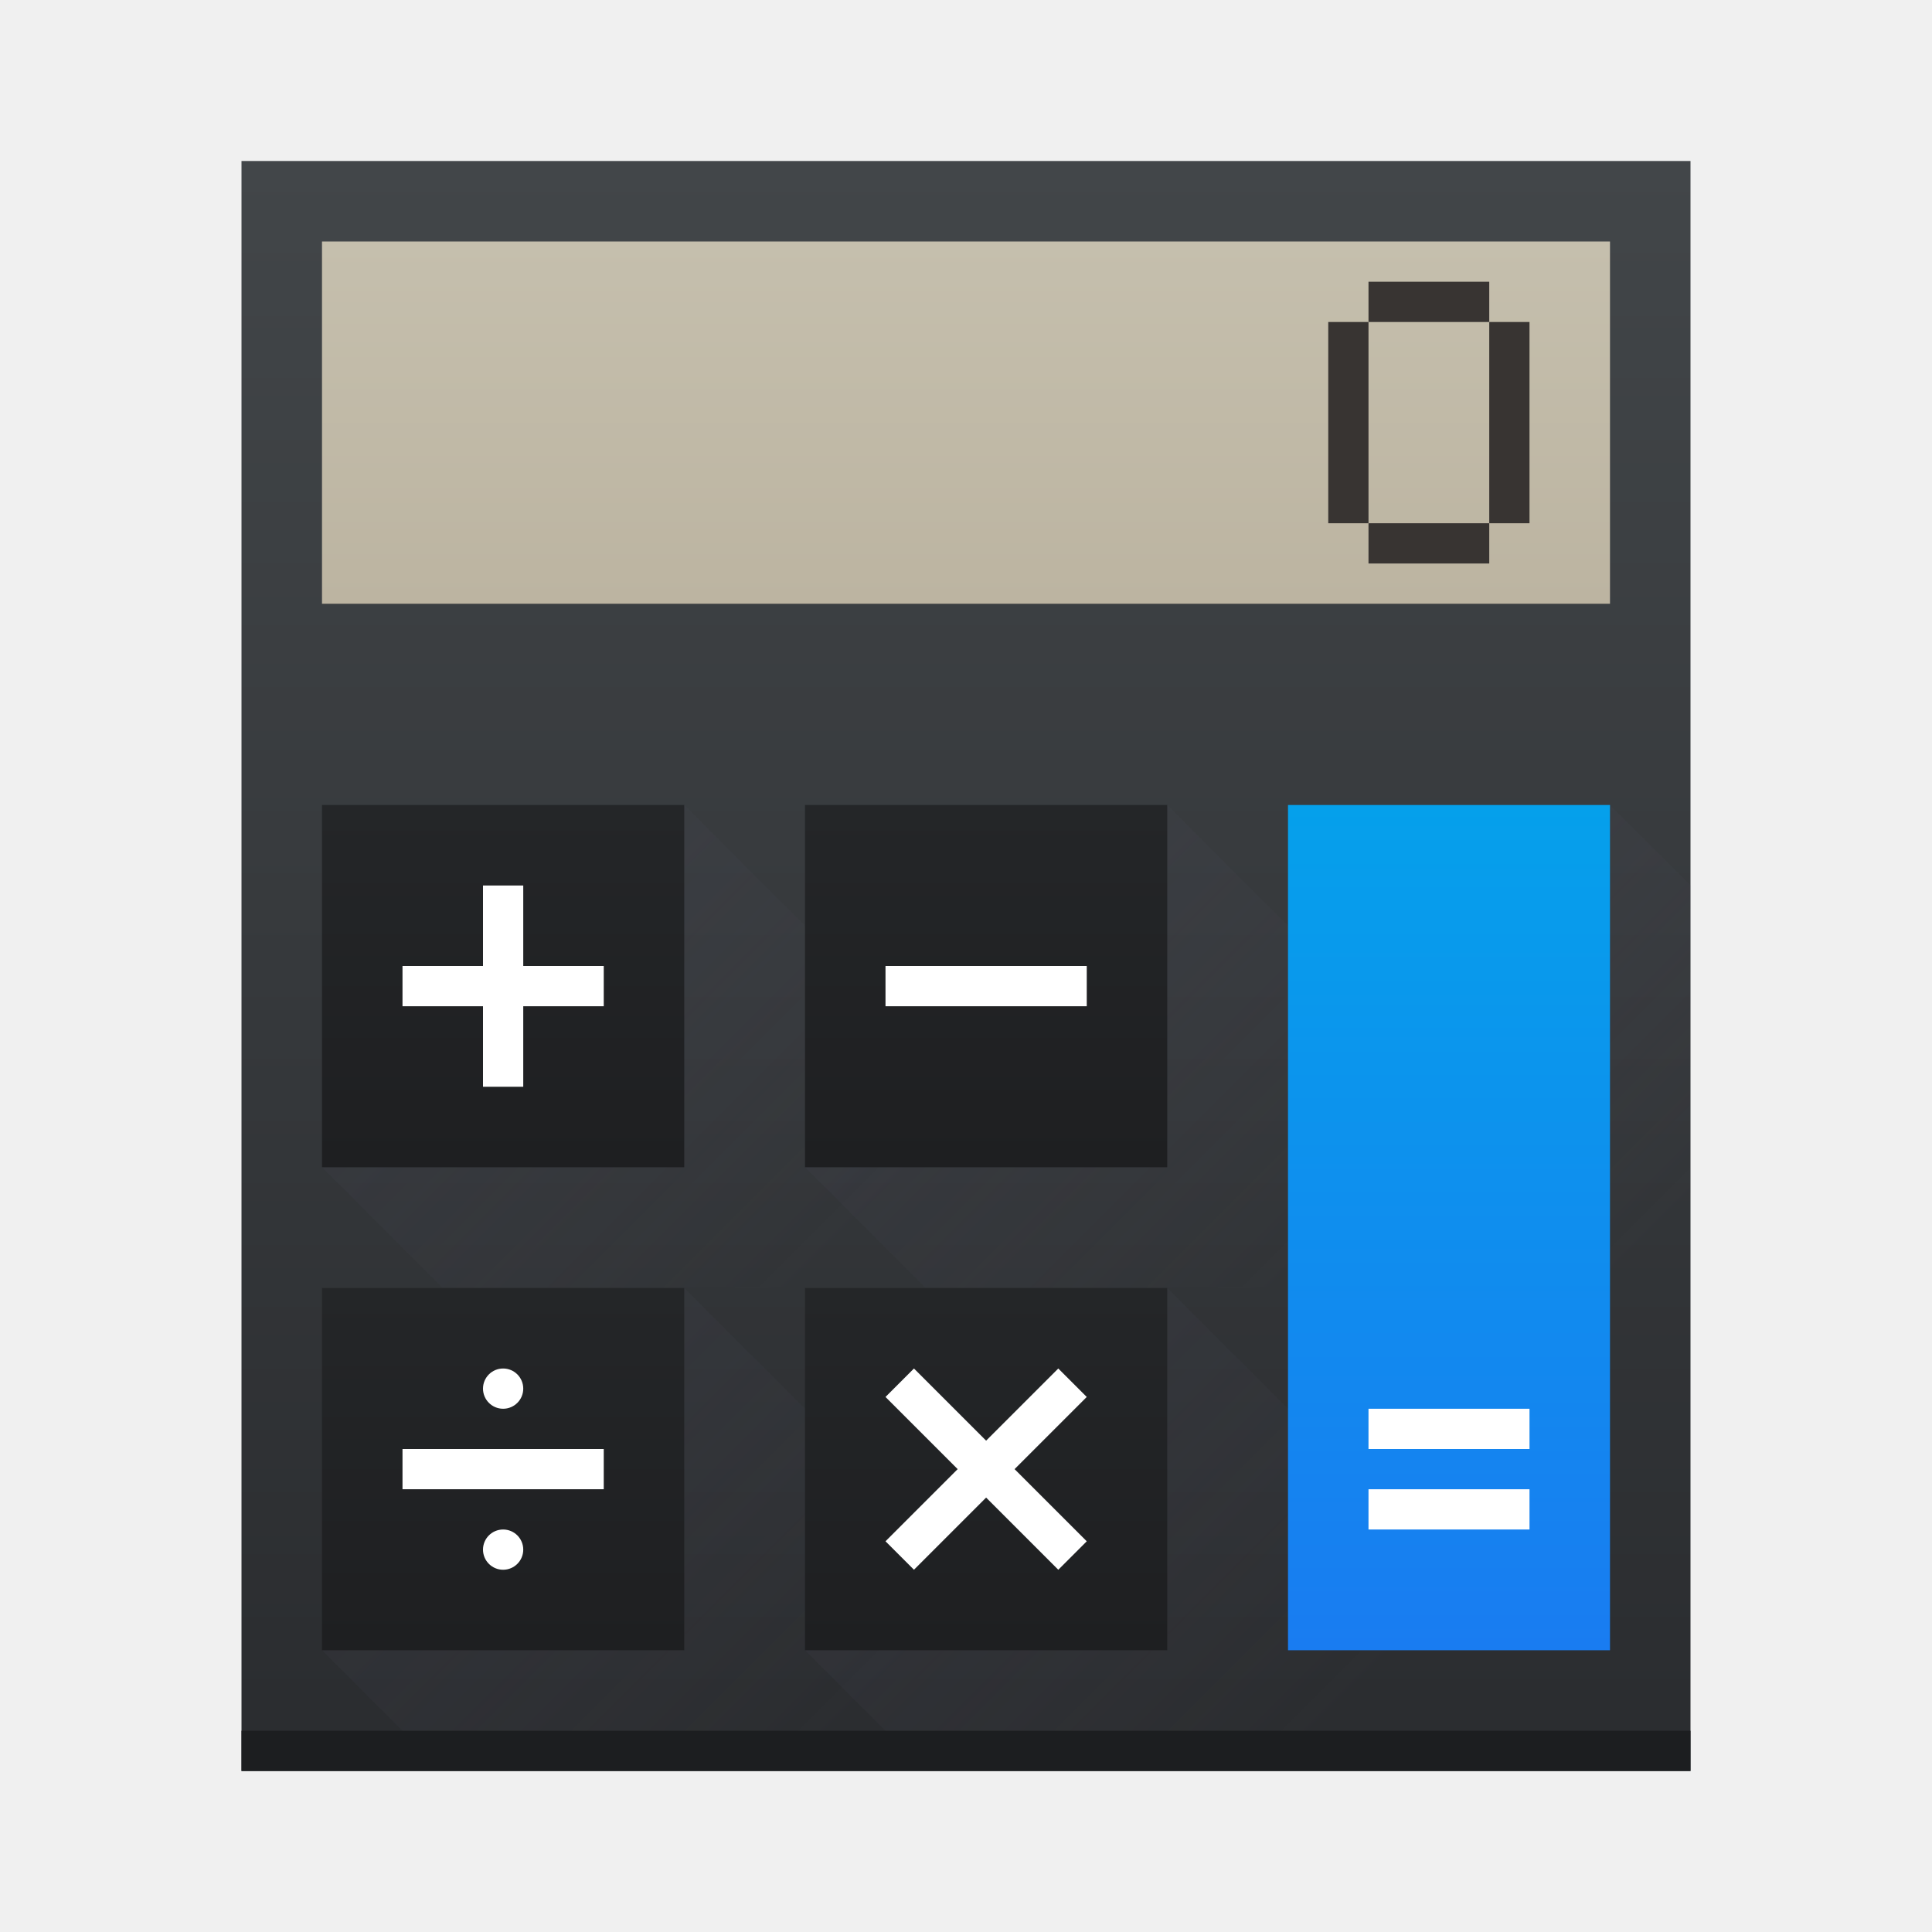
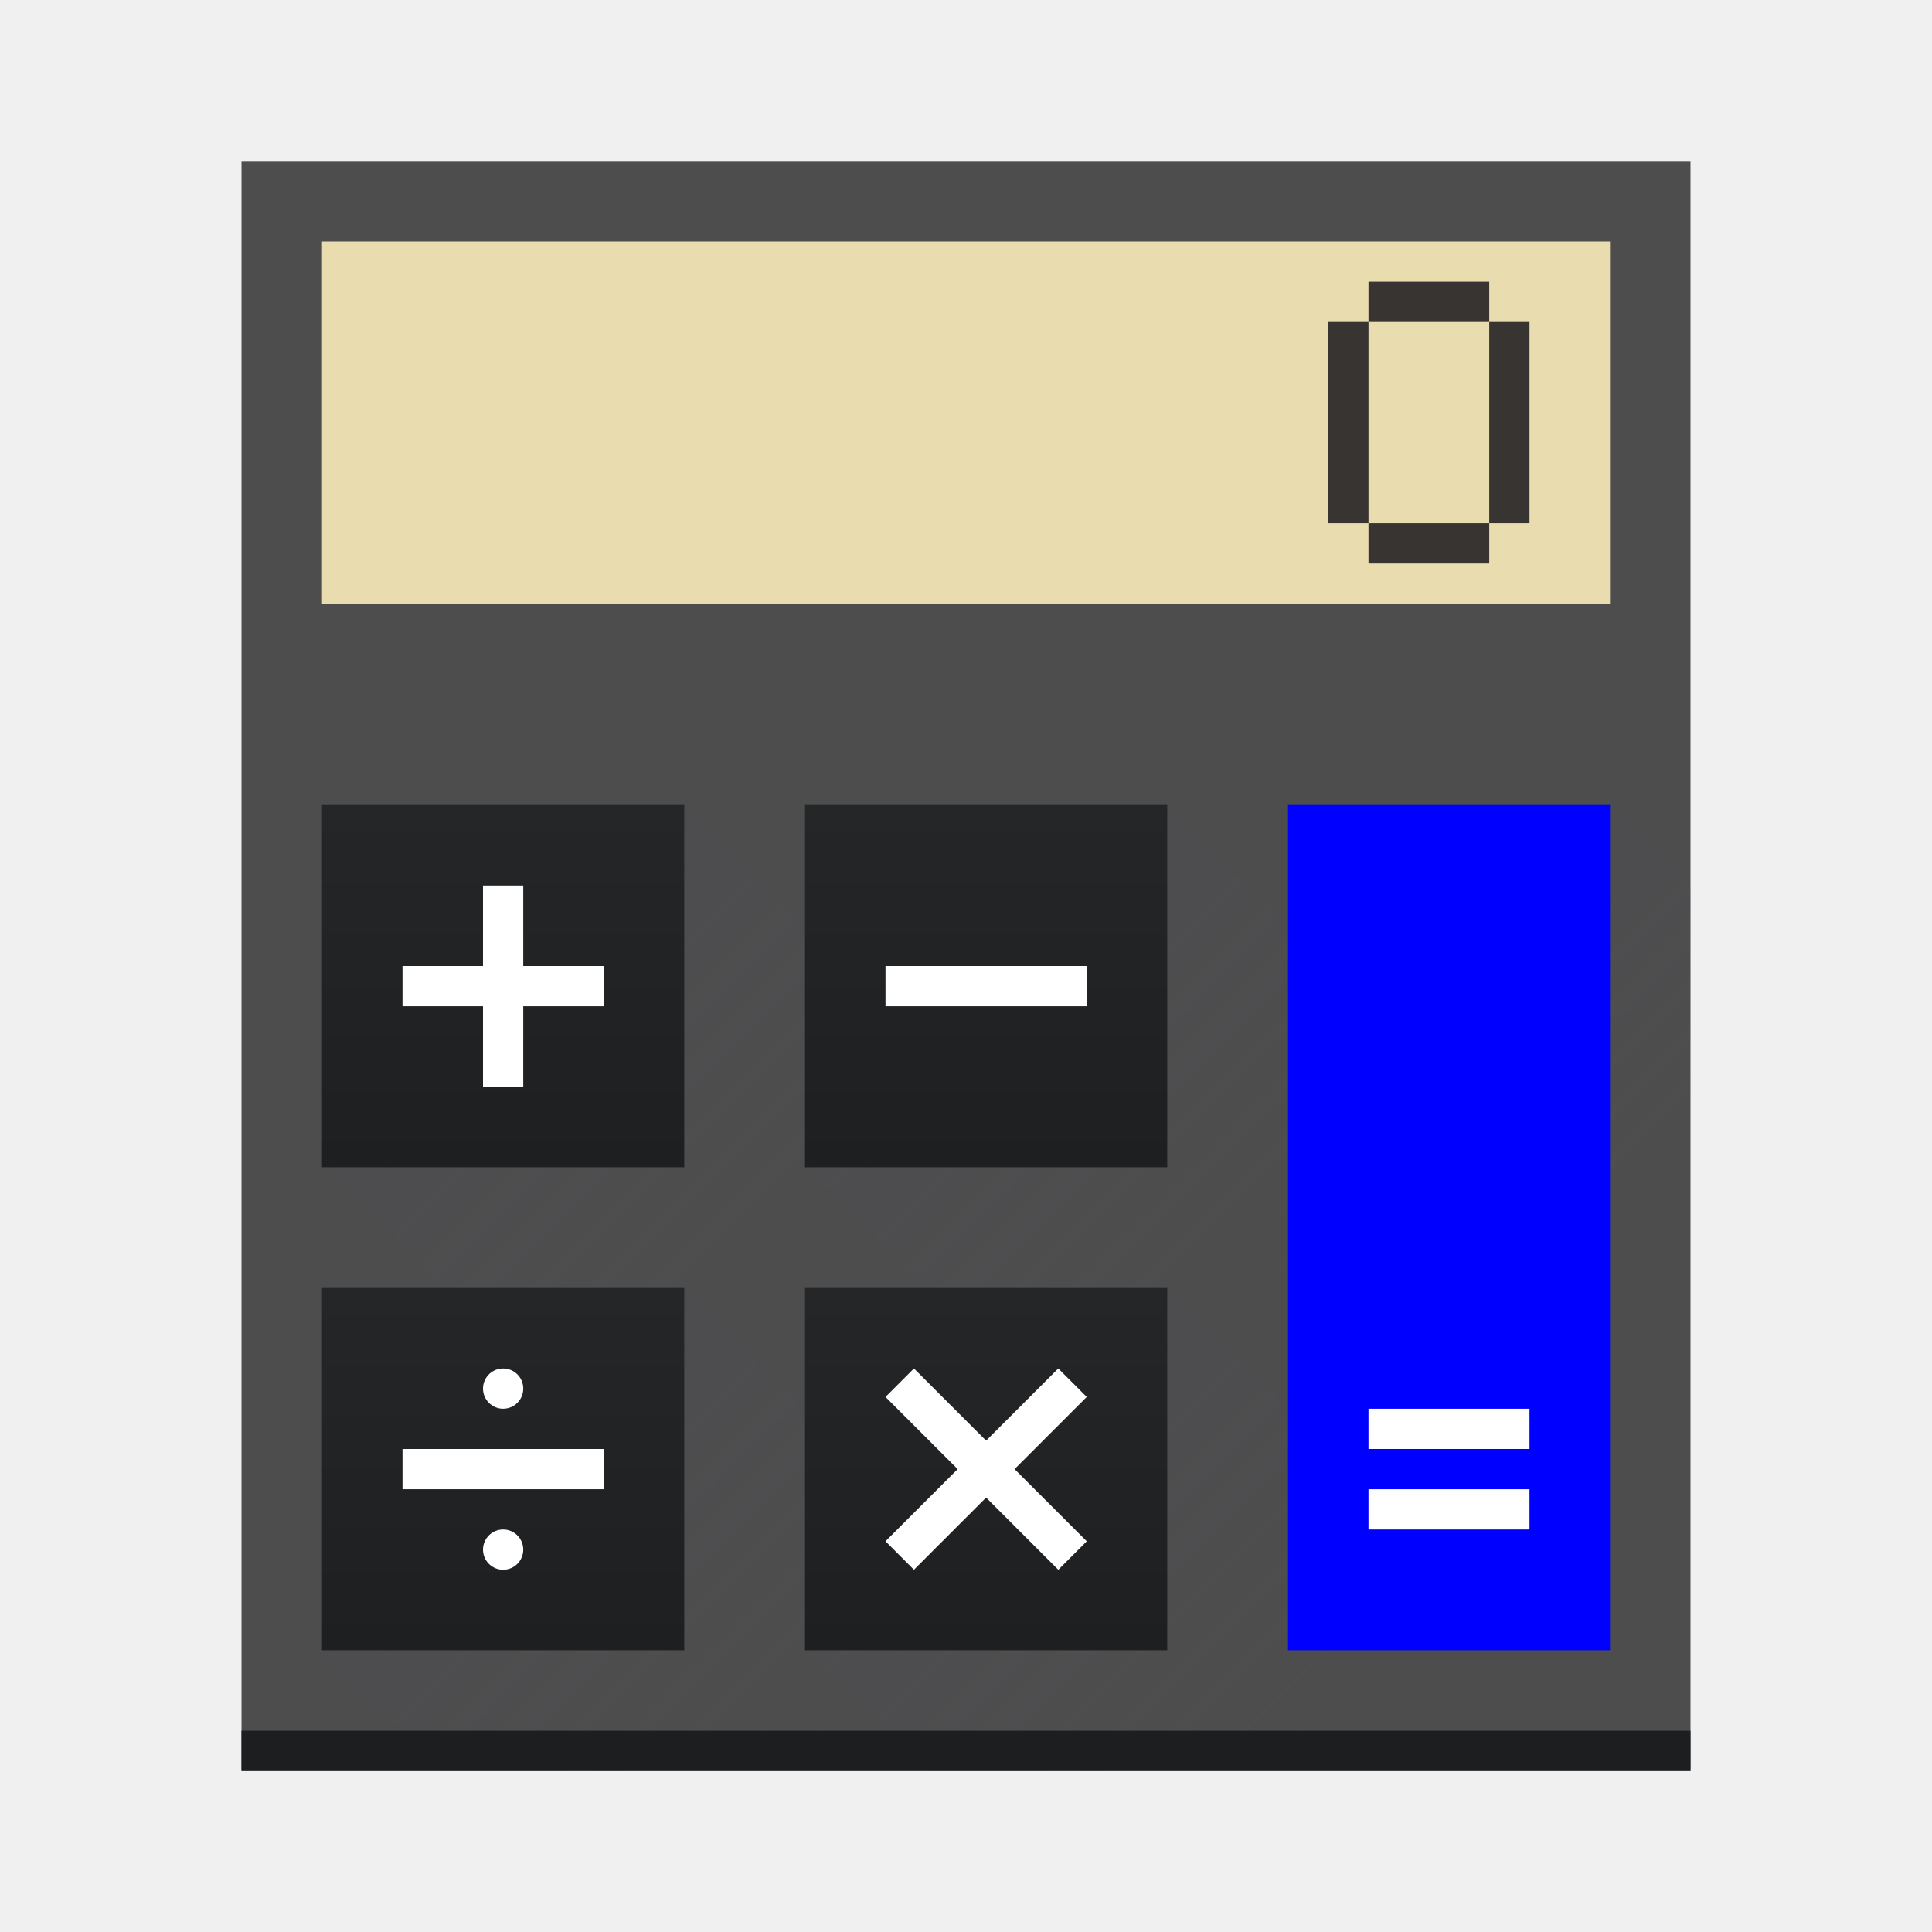
- <svg xmlns="http://www.w3.org/2000/svg" xmlns:xlink="http://www.w3.org/1999/xlink" width="48" height="48">
-   <defs>
-     <linearGradient id="a" y1="543.8" y2="503.8" x2="0" gradientUnits="userSpaceOnUse" gradientTransform="matrix(1.125 0 0 1-51.07 0)">
-       <stop stop-color="#2a2c2f" />
-       <stop offset="1" stop-color="#424649" />
+ <svg xmlns="http://www.w3.org/2000/svg" xmlns:xlink="http://www.w3.org/1999/xlink" width="48" height="48" version="1.1" id="svg90">
+   <defs id="defs32">
+     <linearGradient id="a" y1="543.8" y2="503.8" x2="0" gradientUnits="userSpaceOnUse" gradientTransform="matrix(1.125,0,0,1,-435.64,-499.8)">
+       <stop stop-color="#2a2c2f" id="stop2" />
+       <stop offset="1" stop-color="#424649" id="stop4" />
    </linearGradient>
-     <linearGradient id="b" y1="540.92" y2="522.55" x2="0" gradientUnits="userSpaceOnUse" gradientTransform="matrix(1 0 0 1.14286 0-77.4)">
-       <stop stop-color="#197cf1" />
-       <stop offset="1" stop-color="#05a0eb" />
+     <linearGradient id="b" y1="540.92" y2="522.55" x2="0" gradientUnits="userSpaceOnUse" gradientTransform="matrix(1,0,0,1.14286,-384.57,-577.2)">
+       <stop stop-color="#197cf1" id="stop7" />
+       <stop offset="1" stop-color="#05a0eb" id="stop9" />
    </linearGradient>
-     <linearGradient id="c" y1="542.8" y2="533.8" gradientUnits="userSpaceOnUse" x2="0" gradientTransform="translate(0-28)">
-       <stop stop-color="#bcb4a1" />
-       <stop offset="1" stop-color="#c5bfad" />
+     <linearGradient id="c" y1="542.8" y2="533.8" gradientUnits="userSpaceOnUse" x2="0" gradientTransform="translate(-384.57,-527.8)">
+       <stop stop-color="#bcb4a1" id="stop12" />
+       <stop offset="1" stop-color="#c5bfad" id="stop14" />
    </linearGradient>
    <linearGradient id="d" y1="540.8" y2="531.8" gradientUnits="userSpaceOnUse" x2="0">
-       <stop stop-color="#1e1f21" />
-       <stop offset="1" stop-color="#242628" />
+       <stop stop-color="#1e1f21" id="stop17" />
+       <stop offset="1" stop-color="#242628" id="stop19" />
    </linearGradient>
    <linearGradient xlink:href="#d" id="e" y1="528.8" y2="519.8" gradientUnits="userSpaceOnUse" x2="0" />
    <linearGradient id="f" y1="20" x1="32" y2="30" x2="42" gradientUnits="userSpaceOnUse">
-       <stop stop-color="#383e51" />
-       <stop offset="1" stop-color="#655c6f" stop-opacity="0" />
+       <stop stop-color="#383e51" id="stop23" />
+       <stop offset="1" stop-color="#655c6f" stop-opacity="0" id="stop25" />
    </linearGradient>
-     <linearGradient xlink:href="#f" id="g" y1="531.8" x1="404.57" y2="543.8" x2="416.57" gradientUnits="userSpaceOnUse" gradientTransform="translate(-384.57-499.8)" />
-     <linearGradient xlink:href="#f" id="h" y1="531.8" x1="404.57" y2="543.8" gradientUnits="userSpaceOnUse" x2="416.57" gradientTransform="translate(0-12)" />
-     <linearGradient xlink:href="#f" id="i" y1="531.8" x1="404.57" y2="543.8" gradientUnits="userSpaceOnUse" x2="416.57" gradientTransform="translate(-12-12)" />
+     <linearGradient xlink:href="#f" id="g" y1="531.8" x1="404.57" y2="543.8" x2="416.57" gradientUnits="userSpaceOnUse" gradientTransform="translate(-384.57,-499.8)" />
+     <linearGradient xlink:href="#f" id="h" y1="531.8" x1="404.57" y2="543.8" gradientUnits="userSpaceOnUse" x2="416.57" gradientTransform="translate(0,-12)" />
+     <linearGradient xlink:href="#f" id="i" y1="531.8" x1="404.57" y2="543.8" gradientUnits="userSpaceOnUse" x2="416.57" gradientTransform="translate(-12,-12)" />
    <linearGradient xlink:href="#f" id="j" y1="531.8" x1="404.57" y2="543.8" gradientUnits="userSpaceOnUse" x2="416.57" gradientTransform="translate(-12)" />
+     <linearGradient xlink:href="#f" id="linearGradient325" gradientUnits="userSpaceOnUse" x1="32" y1="20" x2="42" y2="30" />
+     <linearGradient xlink:href="#d" id="linearGradient327" gradientUnits="userSpaceOnUse" y1="540.8" x2="0" y2="531.8" gradientTransform="translate(-384.57,-499.8)" />
+     <linearGradient xlink:href="#d" id="linearGradient329" gradientUnits="userSpaceOnUse" y1="528.8" x2="0" y2="519.8" gradientTransform="translate(-384.57,-499.8)" />
+     <linearGradient xlink:href="#d" id="linearGradient331" gradientUnits="userSpaceOnUse" y1="528.8" x2="0" y2="519.8" gradientTransform="translate(-384.57,-499.8)" />
+     <linearGradient xlink:href="#d" id="linearGradient333" gradientUnits="userSpaceOnUse" y1="540.8" x2="0" y2="531.8" gradientTransform="translate(-384.57,-499.8)" />
  </defs>
-   <g transform="translate(-384.57-499.8)">
-     <rect width="36" x="390.57" y="503.8" fill="url(#a)" rx="0" height="40" />
-     <g fill-rule="evenodd">
-       <path opacity=".2" fill="url(#h)" d="m413.57 519.8l-9 9 3 3h18z" />
-       <path opacity=".2" fill="url(#i)" d="m401.57 519.8l-9 9 3 3h18z" />
-       <path opacity=".2" fill="url(#j)" d="m401.57 531.8l-9 9 3 3h18z" />
-       <path opacity=".2" fill="url(#g)" d="m29 32l-9 9 3 3h18z" transform="translate(384.57 499.8)" />
-     </g>
-     <rect width="36" x="390.57" y="542.8" fill="#1c1e20" height="1" />
-     <path opacity=".2" fill="url(#f)" fill-rule="evenodd" d="m40 20l-8 21 3 3h7v-22z" transform="translate(384.57 499.8)" />
-     <rect width="8" x="416.57" y="519.8" fill="url(#b)" rx="0" height="21" />
-     <rect width="32" x="392.57" y="505.8" fill="url(#c)" height="9" />
-     <path fill="#ffffff" d="m418.57 534.8v1h4v-1zm0 2v1h4v-1z" />
-     <g fill="#383432">
-       <rect width="3" x="418.57" y="506.8" height="1" />
-       <rect width="1" x="421.57" y="507.8" height="5" />
-       <rect width="3" x="418.57" y="512.8" height="1" />
-       <rect width="1" x="417.57" y="507.8" height="5" />
-     </g>
-     <rect width="9" x="392.57" y="531.8" fill="url(#d)" rx="0" height="9" />
-     <g fill="url(#e)">
-       <rect width="9" x="392.57" y="519.8" rx="0" height="9" />
-       <rect width="9" x="404.57" y="519.8" rx="0" height="9" />
-     </g>
-     <rect width="9" x="404.57" y="531.8" fill="url(#d)" rx="0" height="9" />
-     <g fill="#ffffff">
-       <path d="m12 22v2h-2v1h2v2h1v-2h2v-1h-2v-2z" transform="translate(384.57 499.8)" />
-       <rect width="1" x="523.8" y="-411.57" rx="0" height="5" transform="rotate(90)" />
-       <g transform="translate(384.57 499.8)">
-         <path d="M12.5 34A.5 .5 0 0 0 12 34.5 .5 .5 0 0 0 12.5 35 .5 .5 0 0 0 13 34.5 .5 .5 0 0 0 12.5 34M10 36V37H15V36zM12.5 38A.5 .5 0 0 0 12 38.5 .5 .5 0 0 0 12.5 39 .5 .5 0 0 0 13 38.5 .5 .5 0 0 0 12.5 38" />
-         <path d="m22.707 34l-.707.707 1.793 1.793-1.793 1.793.707.707 1.793-1.793 1.793 1.793.707-.707-1.793-1.793 1.793-1.793-.707-.707-1.793 1.793z" />
-       </g>
+   <rect width="36" x="6" y="4" fill="url(#a)" rx="0" height="40" id="rect34" style="fill:#4d4d4d" />
+   <g fill-rule="evenodd" id="g44" transform="translate(-384.57,-499.8)">
+     <path opacity="0.2" fill="url(#h)" d="m 413.57,519.8 -9,9 3,3 h 18 z" id="path36" style="fill:url(#h)" />
+     <path opacity="0.2" fill="url(#i)" d="m 401.57,519.8 -9,9 3,3 h 18 z" id="path38" style="fill:url(#i)" />
+     <path opacity="0.2" fill="url(#j)" d="m 401.57,531.8 -9,9 3,3 h 18 z" id="path40" style="fill:url(#j)" />
+     <path opacity="0.2" fill="url(#g)" d="m 29,32 -9,9 3,3 h 18 z" transform="translate(384.57,499.8)" id="path42" style="fill:url(#g)" />
+   </g>
+   <rect width="36" x="6" y="43" fill="#1c1e20" height="1" id="rect46" />
+   <path opacity="0.2" fill="url(#f)" fill-rule="evenodd" d="m 40,20 -8,21 3,3 h 7 V 22 Z" id="path48" style="fill:url(#linearGradient325)" />
+   <rect width="8" x="32" y="20" fill="url(#b)" rx="0" height="21" id="rect50" style="fill:#0000ff" />
+   <rect width="32" x="8" y="6" fill="url(#c)" height="9" id="rect52" style="fill:#e9ddaf" />
+   <path fill="#ffffff" d="m 34,35 v 1 h 4 v -1 z m 0,2 v 1 h 4 v -1 z" id="path54" />
+   <g fill="#383432" id="g64" transform="translate(-384.57,-499.8)">
+     <rect width="3" x="418.57" y="506.8" height="1" id="rect56" />
+     <rect width="1" x="421.57" y="507.8" height="5" id="rect58" />
+     <rect width="3" x="418.57" y="512.8" height="1" id="rect60" />
+     <rect width="1" x="417.57" y="507.8" height="5" id="rect62" />
+   </g>
+   <rect width="9" x="8" y="32" fill="url(#d)" rx="0" height="9" id="rect66" style="fill:url(#linearGradient327)" />
+   <rect width="9" x="8" y="20" rx="0" height="9" id="rect68" style="fill:url(#linearGradient329)" />
+   <rect width="9" x="20" y="20" rx="0" height="9" id="rect70" style="fill:url(#linearGradient331)" />
+   <rect width="9" x="20" y="32" fill="url(#d)" rx="0" height="9" id="rect74" style="fill:url(#linearGradient333)" />
+   <g fill="#ffffff" id="g86" transform="translate(-384.57,-499.8)">
+     <path d="m 12,22 v 2 h -2 v 1 h 2 v 2 h 1 v -2 h 2 v -1 h -2 v -2 z" transform="translate(384.57,499.8)" id="path76" />
+     <rect width="1" x="523.8" y="-411.57" rx="0" height="5" transform="rotate(90)" id="rect78" />
+     <g transform="translate(384.57,499.8)" id="g84">
+       <path d="M 12.5,34 A 0.5,0.5 0 0 0 12,34.5 0.5,0.5 0 0 0 12.5,35 0.5,0.5 0 0 0 13,34.5 0.5,0.5 0 0 0 12.5,34 M 10,36 v 1 h 5 v -1 z m 2.5,2 A 0.5,0.5 0 0 0 12,38.5 0.5,0.5 0 0 0 12.5,39 0.5,0.5 0 0 0 13,38.5 0.5,0.5 0 0 0 12.5,38" id="path80" />
+       <path d="M 22.707,34 22,34.707 23.793,36.5 22,38.293 22.707,39 24.5,37.207 26.293,39 27,38.293 25.207,36.5 27,34.707 26.293,34 24.5,35.793 Z" id="path82" />
    </g>
  </g>
</svg>
